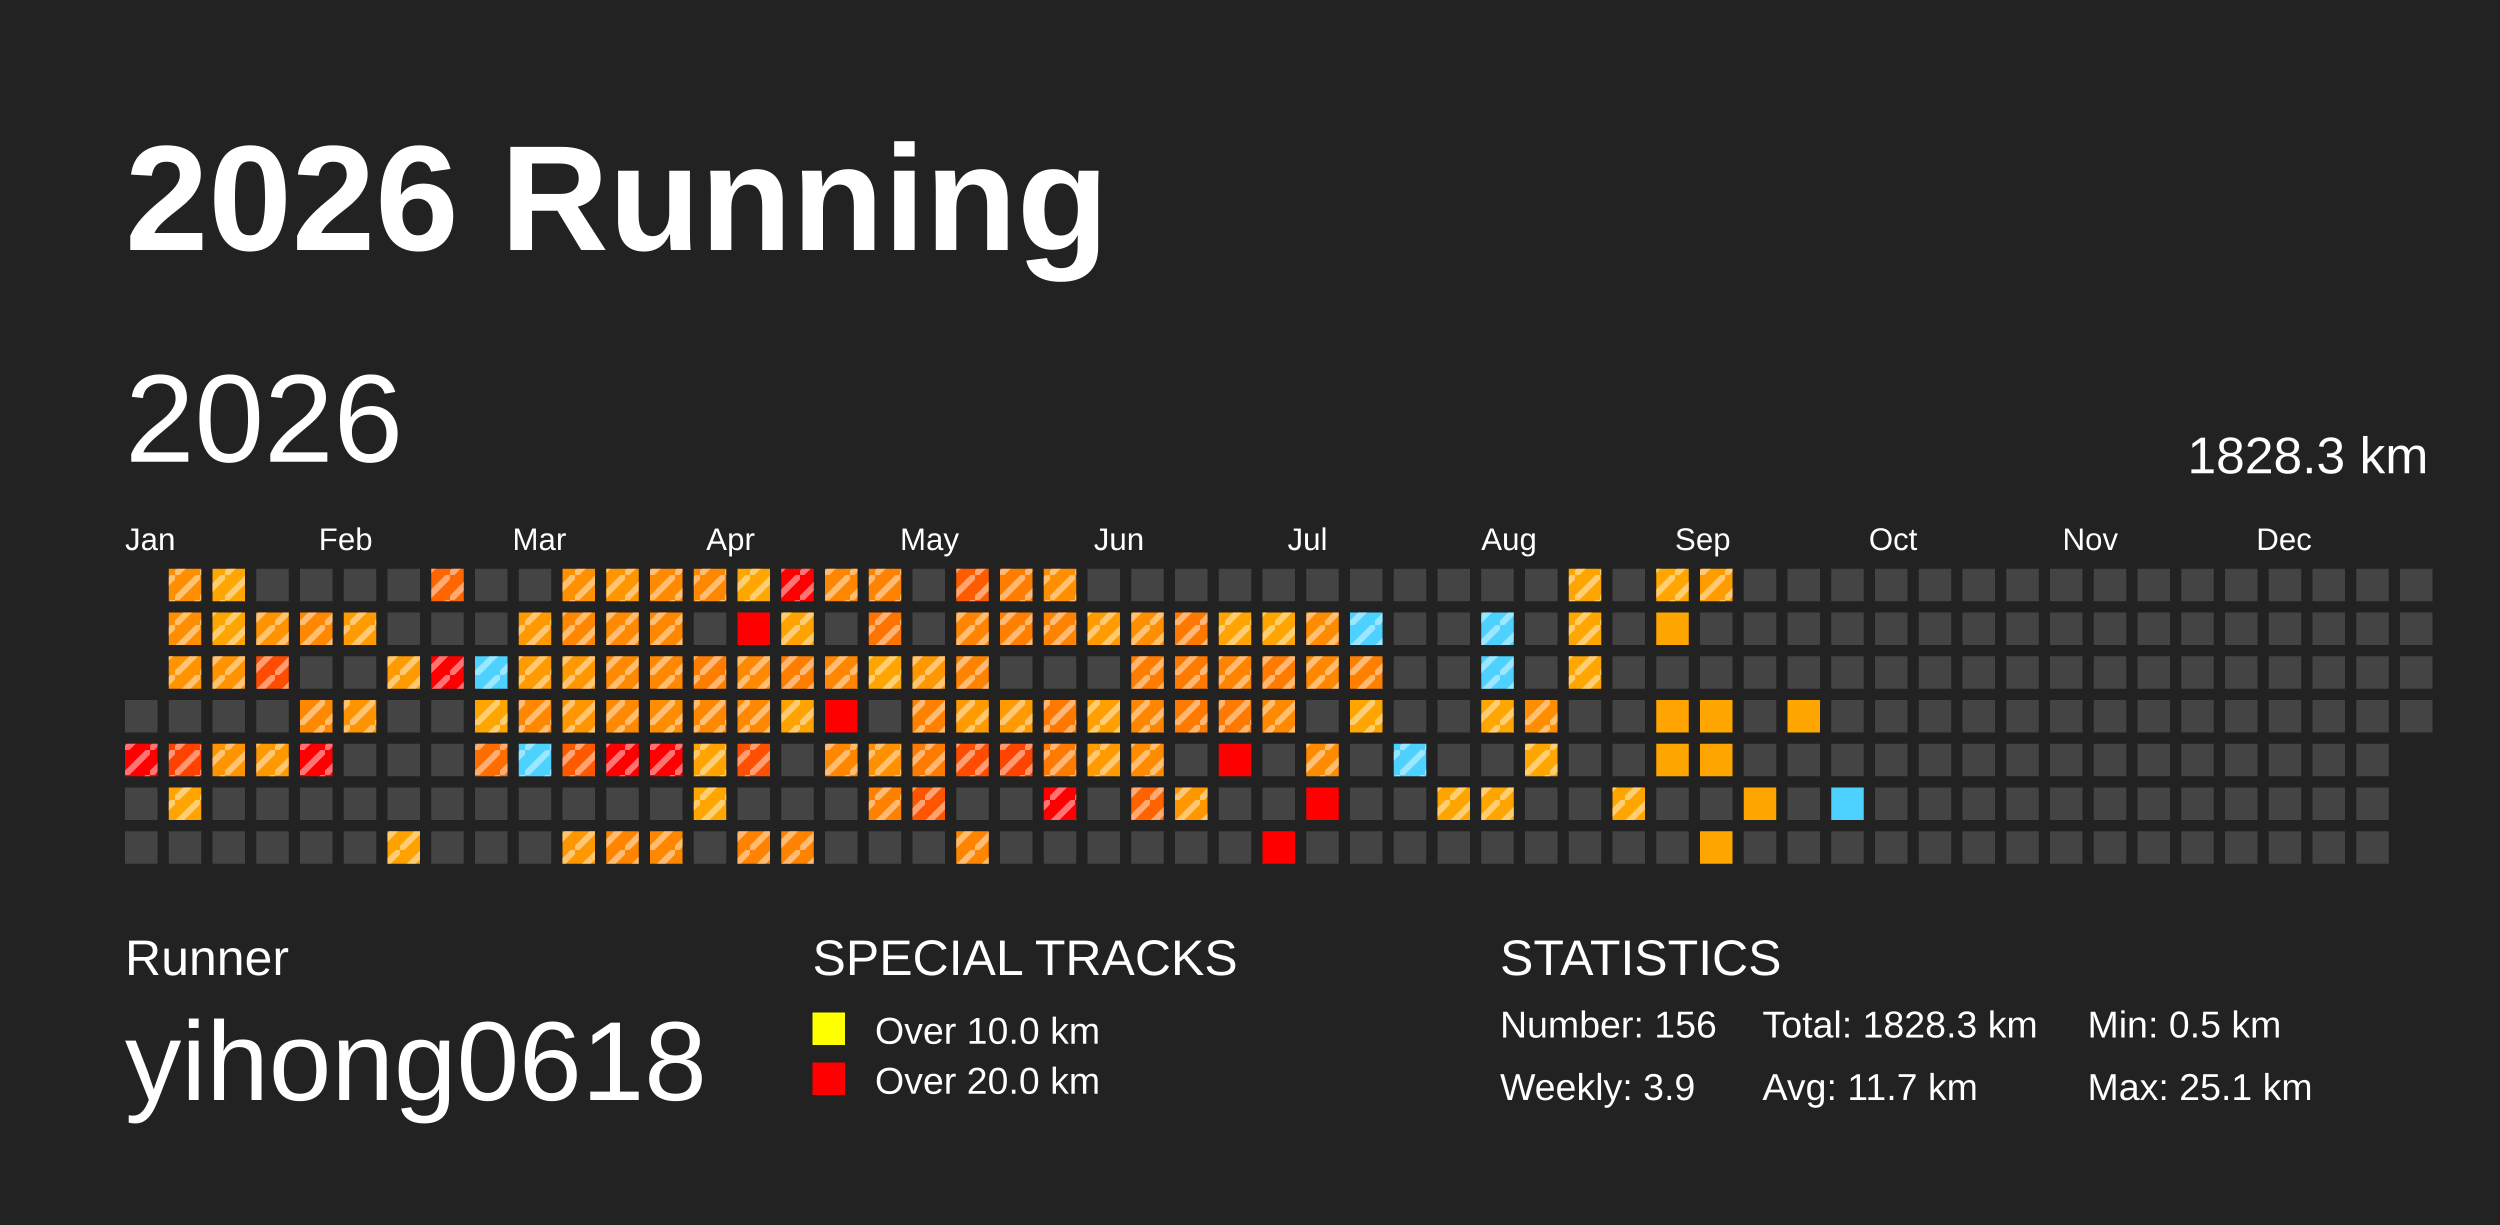
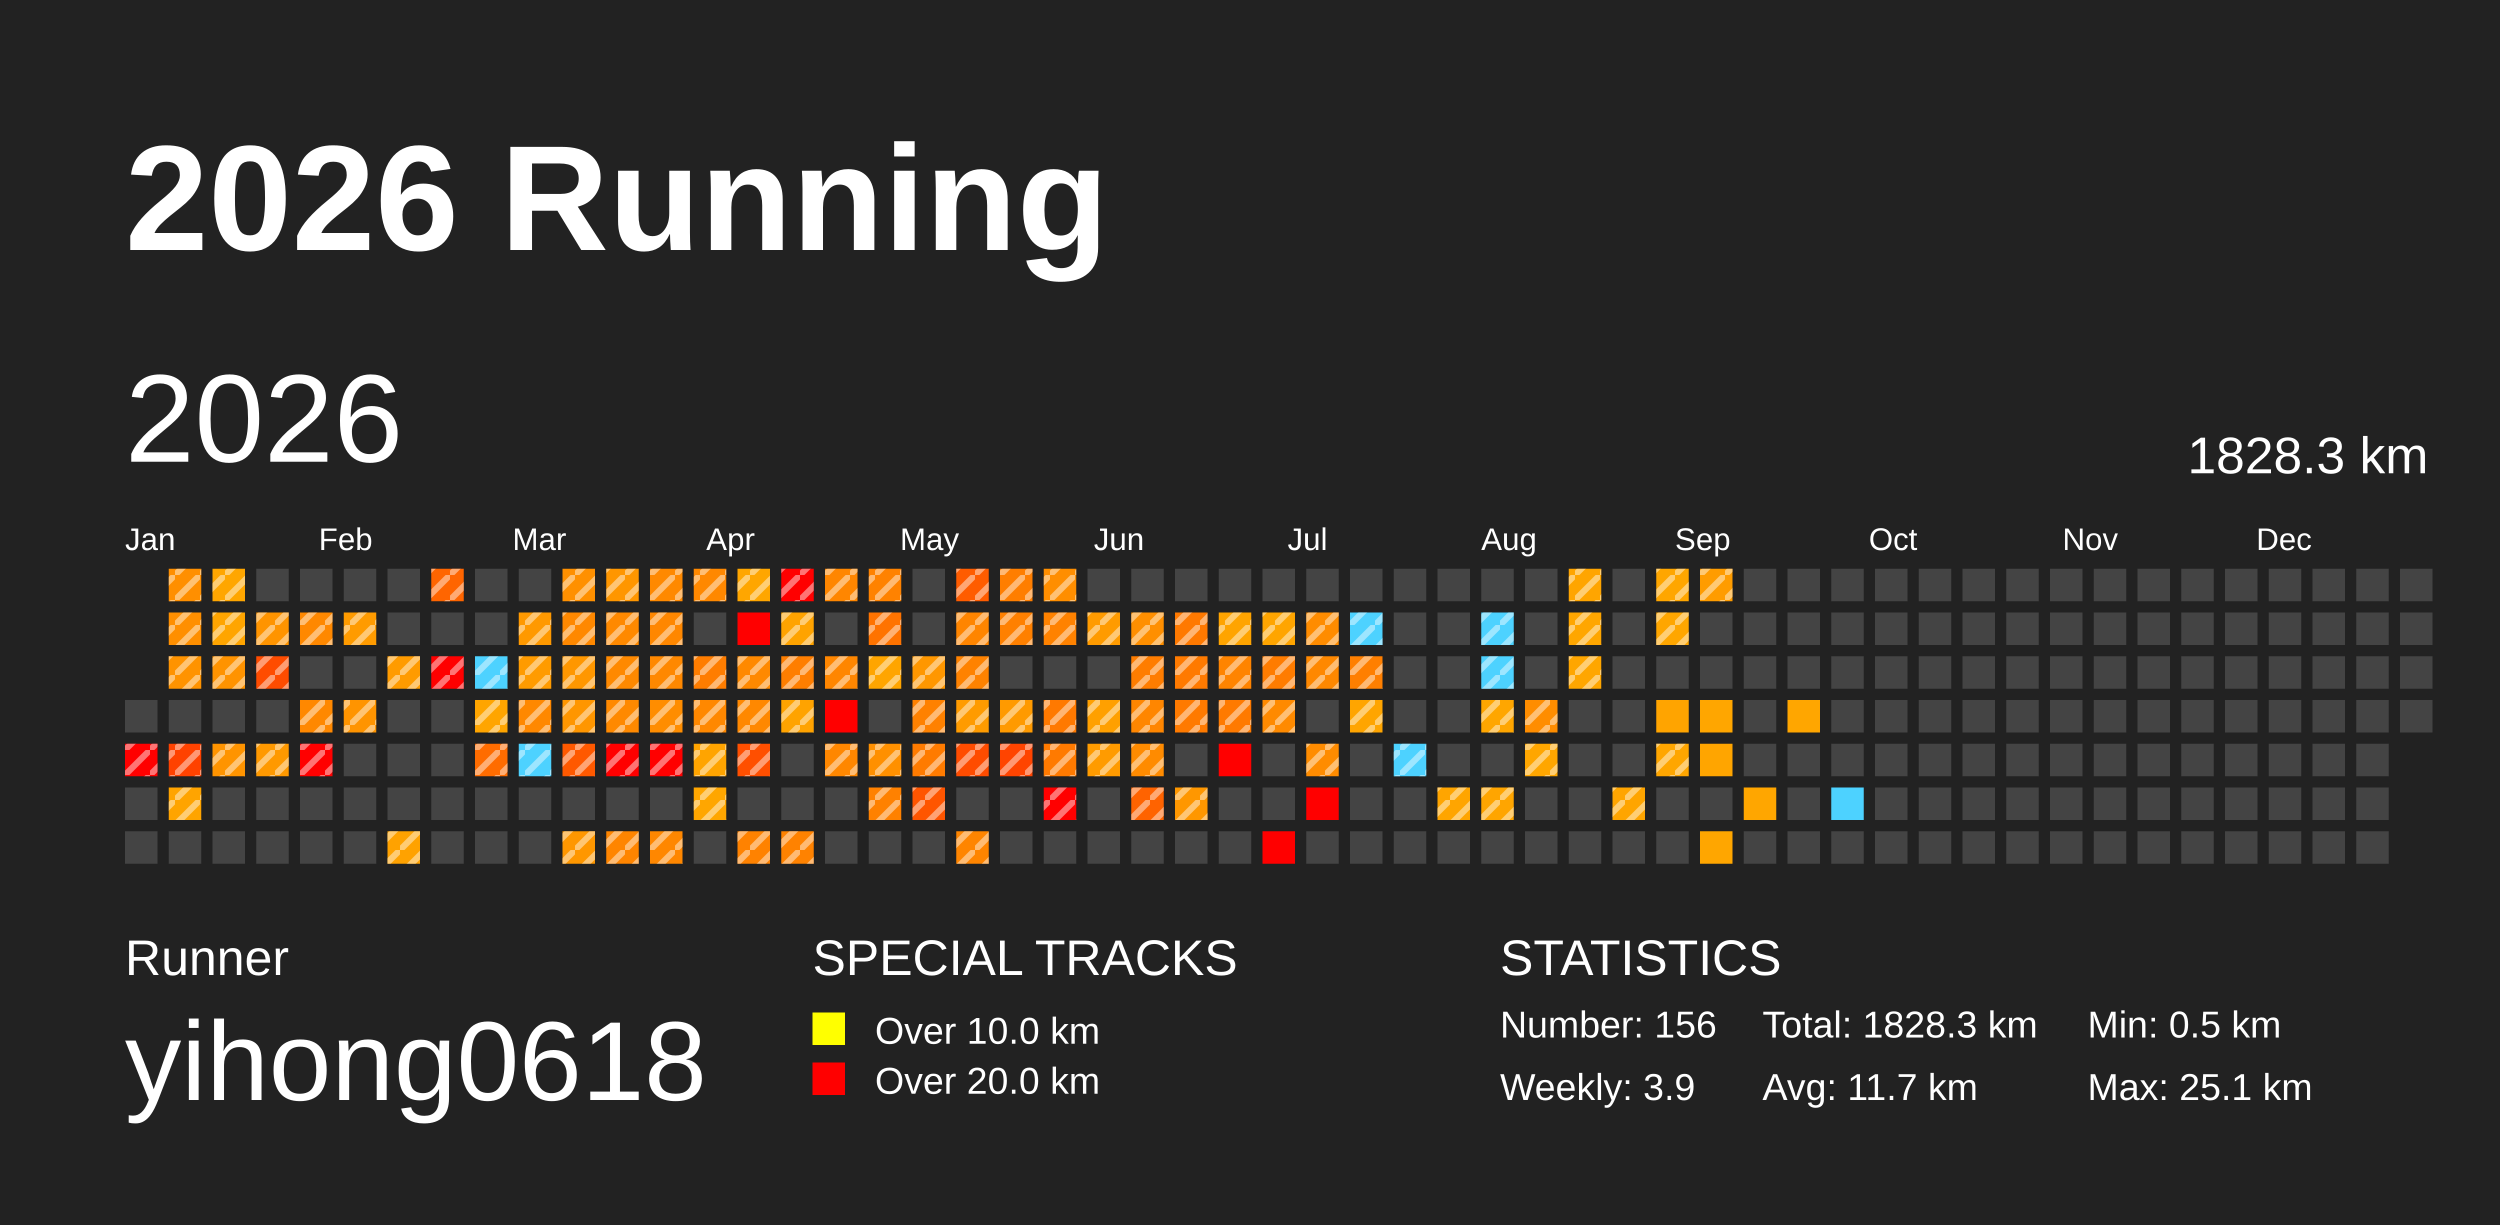
<svg xmlns="http://www.w3.org/2000/svg" baseProfile="full" height="98mm" version="1.1" viewBox="0,0,200,98" width="200mm">
  <defs>
    <pattern height="2" id="indoor-stripe" patternUnits="userSpaceOnUse" width="2">
      <line stroke="white" stroke-opacity="0.45" stroke-width="0.5" x1="0" x2="2" y1="2" y2="0" />
    </pattern>
  </defs>
  <rect fill="#222222" height="98" width="200" x="0" y="0" />
  <text fill="#FFFFFF" style="font-size:12px; font-family:Arial; font-weight:bold;" x="10" y="20">2026 Running</text>
  <text fill="#FFFFFF" style="font-size:4px; font-family:Arial" x="10" y="78">Runner</text>
  <text fill="#FFFFFF" style="font-size:9px; font-family:Arial" x="10" y="88">yihong0618</text>
  <text fill="#FFFFFF" style="font-size:4px; font-family:Arial" x="65" y="78">SPECIAL TRACKS</text>
  <rect fill="yellow" height="2.6" width="2.6" x="65" y="81" />
  <text fill="#FFFFFF" style="font-size:3px; font-family:Arial" x="70" y="83.5">Over 10.0 km</text>
  <rect fill="red" height="2.6" width="2.6" x="65" y="85" />
  <text fill="#FFFFFF" style="font-size:3px; font-family:Arial" x="70" y="87.5">Over 20.0 km</text>
  <text fill="#FFFFFF" style="font-size:4px; font-family:Arial" x="120" y="78">STATISTICS</text>
  <text fill="#FFFFFF" style="font-size:3px; font-family:Arial" x="120" y="83">Number: 156</text>
  <text fill="#FFFFFF" style="font-size:3px; font-family:Arial" x="120" y="88">Weekly: 3.9</text>
  <text fill="#FFFFFF" style="font-size:3px; font-family:Arial" x="141" y="83">Total: 1828.3 km</text>
  <text fill="#FFFFFF" style="font-size:3px; font-family:Arial" x="141" y="88">Avg: 11.7 km</text>
  <text fill="#FFFFFF" style="font-size:3px; font-family:Arial" x="167" y="83">Min: 0.5 km</text>
  <text fill="#FFFFFF" style="font-size:3px; font-family:Arial" x="167" y="88">Max: 25.1 km</text>
  <text dominant-baseline="hanging" fill="#FFFFFF" style="font-size:10.0px; font-family:Arial;" x="10" y="30">2026</text>
  <text dominant-baseline="hanging" fill="#FFFFFF" style="font-size:4.125px; font-family:Arial;" x="175" y="35">1828.3 km</text>
  <text fill="#FFFFFF" style="font-size:2.5px; font-family:Arial" x="10.0" y="44">Jan</text>
  <text fill="#FFFFFF" style="font-size:2.5px; font-family:Arial" x="25.5" y="44">Feb</text>
  <text fill="#FFFFFF" style="font-size:2.5px; font-family:Arial" x="41.0" y="44">Mar</text>
  <text fill="#FFFFFF" style="font-size:2.5px; font-family:Arial" x="56.5" y="44">Apr</text>
  <text fill="#FFFFFF" style="font-size:2.5px; font-family:Arial" x="72.0" y="44">May</text>
  <text fill="#FFFFFF" style="font-size:2.5px; font-family:Arial" x="87.5" y="44">Jun</text>
  <text fill="#FFFFFF" style="font-size:2.5px; font-family:Arial" x="103.0" y="44">Jul</text>
  <text fill="#FFFFFF" style="font-size:2.5px; font-family:Arial" x="118.5" y="44">Aug</text>
  <text fill="#FFFFFF" style="font-size:2.5px; font-family:Arial" x="134.0" y="44">Sep</text>
  <text fill="#FFFFFF" style="font-size:2.5px; font-family:Arial" x="149.5" y="44">Oct</text>
  <text fill="#FFFFFF" style="font-size:2.5px; font-family:Arial" x="165.0" y="44">Nov</text>
  <text fill="#FFFFFF" style="font-size:2.5px; font-family:Arial" x="180.5" y="44">Dec</text>
  <rect fill="#444444" height="2.6" width="2.6" x="10.0" y="56.0" />
  <rect fill="red" height="2.6" width="2.6" x="10.0" y="59.5" />
  <rect fill="url(#indoor-stripe)" height="2.6" style="pointer-events: none;" width="2.6" x="10.0" y="59.5" />
  <rect fill="#444444" height="2.6" width="2.6" x="10.0" y="63.0" />
  <rect fill="#444444" height="2.6" width="2.6" x="10.0" y="66.5" />
  <rect fill="#ff8f00" height="2.6" width="2.6" x="13.5" y="45.5" />
  <rect fill="url(#indoor-stripe)" height="2.6" style="pointer-events: none;" width="2.6" x="13.5" y="45.5" />
  <rect fill="#ff8f00" height="2.6" width="2.6" x="13.5" y="49.0" />
  <rect fill="url(#indoor-stripe)" height="2.6" style="pointer-events: none;" width="2.6" x="13.5" y="49.0" />
  <rect fill="#ff9300" height="2.6" width="2.6" x="13.5" y="52.5" />
  <rect fill="url(#indoor-stripe)" height="2.6" style="pointer-events: none;" width="2.6" x="13.5" y="52.5" />
  <rect fill="#444444" height="2.6" width="2.6" x="13.5" y="56.0" />
  <rect fill="#ff4200" height="2.6" width="2.6" x="13.5" y="59.5" />
  <rect fill="url(#indoor-stripe)" height="2.6" style="pointer-events: none;" width="2.6" x="13.5" y="59.5" />
  <rect fill="#ffa400" height="2.6" width="2.6" x="13.5" y="63.0" />
  <rect fill="url(#indoor-stripe)" height="2.6" style="pointer-events: none;" width="2.6" x="13.5" y="63.0" />
  <rect fill="#444444" height="2.6" width="2.6" x="13.5" y="66.5" />
  <rect fill="#ffa600" height="2.6" width="2.6" x="17.0" y="45.5" />
  <rect fill="url(#indoor-stripe)" height="2.6" style="pointer-events: none;" width="2.6" x="17.0" y="45.5" />
  <rect fill="#ffa500" height="2.6" width="2.6" x="17.0" y="49.0" />
  <rect fill="url(#indoor-stripe)" height="2.6" style="pointer-events: none;" width="2.6" x="17.0" y="49.0" />
  <rect fill="#ff9300" height="2.6" width="2.6" x="17.0" y="52.5" />
  <rect fill="url(#indoor-stripe)" height="2.6" style="pointer-events: none;" width="2.6" x="17.0" y="52.5" />
  <rect fill="#444444" height="2.6" width="2.6" x="17.0" y="56.0" />
  <rect fill="#ff9400" height="2.6" width="2.6" x="17.0" y="59.5" />
  <rect fill="url(#indoor-stripe)" height="2.6" style="pointer-events: none;" width="2.6" x="17.0" y="59.5" />
  <rect fill="#444444" height="2.6" width="2.6" x="17.0" y="63.0" />
  <rect fill="#444444" height="2.6" width="2.6" x="17.0" y="66.5" />
  <rect fill="#444444" height="2.6" width="2.6" x="20.5" y="45.5" />
  <rect fill="#ff9400" height="2.6" width="2.6" x="20.5" y="49.0" />
  <rect fill="url(#indoor-stripe)" height="2.6" style="pointer-events: none;" width="2.6" x="20.5" y="49.0" />
  <rect fill="#ff4c00" height="2.6" width="2.6" x="20.5" y="52.5" />
  <rect fill="url(#indoor-stripe)" height="2.6" style="pointer-events: none;" width="2.6" x="20.5" y="52.5" />
  <rect fill="#444444" height="2.6" width="2.6" x="20.5" y="56.0" />
  <rect fill="#ff9900" height="2.6" width="2.6" x="20.5" y="59.5" />
  <rect fill="url(#indoor-stripe)" height="2.6" style="pointer-events: none;" width="2.6" x="20.5" y="59.5" />
  <rect fill="#444444" height="2.6" width="2.6" x="20.5" y="63.0" />
  <rect fill="#444444" height="2.6" width="2.6" x="20.5" y="66.5" />
  <rect fill="#444444" height="2.6" width="2.6" x="24.0" y="45.5" />
  <rect fill="#ff8800" height="2.6" width="2.6" x="24.0" y="49.0" />
  <rect fill="url(#indoor-stripe)" height="2.6" style="pointer-events: none;" width="2.6" x="24.0" y="49.0" />
  <rect fill="#444444" height="2.6" width="2.6" x="24.0" y="52.5" />
  <rect fill="#ff8800" height="2.6" width="2.6" x="24.0" y="56.0" />
  <rect fill="url(#indoor-stripe)" height="2.6" style="pointer-events: none;" width="2.6" x="24.0" y="56.0" />
  <rect fill="red" height="2.6" width="2.6" x="24.0" y="59.5" />
  <rect fill="url(#indoor-stripe)" height="2.6" style="pointer-events: none;" width="2.6" x="24.0" y="59.5" />
  <rect fill="#444444" height="2.6" width="2.6" x="24.0" y="63.0" />
  <rect fill="#444444" height="2.6" width="2.6" x="24.0" y="66.5" />
  <rect fill="#444444" height="2.6" width="2.6" x="27.5" y="45.5" />
  <rect fill="#ff9b00" height="2.6" width="2.6" x="27.5" y="49.0" />
  <rect fill="url(#indoor-stripe)" height="2.6" style="pointer-events: none;" width="2.6" x="27.5" y="49.0" />
  <rect fill="#444444" height="2.6" width="2.6" x="27.5" y="52.5" />
  <rect fill="#ff9400" height="2.6" width="2.6" x="27.5" y="56.0" />
  <rect fill="url(#indoor-stripe)" height="2.6" style="pointer-events: none;" width="2.6" x="27.5" y="56.0" />
  <rect fill="#444444" height="2.6" width="2.6" x="27.5" y="59.5" />
  <rect fill="#444444" height="2.6" width="2.6" x="27.5" y="63.0" />
  <rect fill="#444444" height="2.6" width="2.6" x="27.5" y="66.5" />
  <rect fill="#444444" height="2.6" width="2.6" x="31.0" y="45.5" />
  <rect fill="#444444" height="2.6" width="2.6" x="31.0" y="49.0" />
  <rect fill="#ff9b00" height="2.6" width="2.6" x="31.0" y="52.5" />
  <rect fill="url(#indoor-stripe)" height="2.6" style="pointer-events: none;" width="2.6" x="31.0" y="52.5" />
  <rect fill="#444444" height="2.6" width="2.6" x="31.0" y="56.0" />
  <rect fill="#444444" height="2.6" width="2.6" x="31.0" y="59.5" />
  <rect fill="#444444" height="2.6" width="2.6" x="31.0" y="63.0" />
  <rect fill="#ffa200" height="2.6" width="2.6" x="31.0" y="66.5" />
  <rect fill="url(#indoor-stripe)" height="2.6" style="pointer-events: none;" width="2.6" x="31.0" y="66.5" />
  <rect fill="#ff6500" height="2.6" width="2.6" x="34.5" y="45.5" />
  <rect fill="url(#indoor-stripe)" height="2.6" style="pointer-events: none;" width="2.6" x="34.5" y="45.5" />
  <rect fill="#444444" height="2.6" width="2.6" x="34.5" y="49.0" />
  <rect fill="red" height="2.6" width="2.6" x="34.5" y="52.5" />
  <rect fill="url(#indoor-stripe)" height="2.6" style="pointer-events: none;" width="2.6" x="34.5" y="52.5" />
  <rect fill="#444444" height="2.6" width="2.6" x="34.5" y="56.0" />
  <rect fill="#444444" height="2.6" width="2.6" x="34.5" y="59.5" />
  <rect fill="#444444" height="2.6" width="2.6" x="34.5" y="63.0" />
  <rect fill="#444444" height="2.6" width="2.6" x="34.5" y="66.5" />
  <rect fill="#444444" height="2.6" width="2.6" x="38.0" y="45.5" />
  <rect fill="#444444" height="2.6" width="2.6" x="38.0" y="49.0" />
  <rect fill="#4dd2ff" height="2.6" width="2.6" x="38.0" y="52.5" />
  <rect fill="url(#indoor-stripe)" height="2.6" style="pointer-events: none;" width="2.6" x="38.0" y="52.5" />
  <rect fill="#ffa500" height="2.6" width="2.6" x="38.0" y="56.0" />
  <rect fill="url(#indoor-stripe)" height="2.6" style="pointer-events: none;" width="2.6" x="38.0" y="56.0" />
  <rect fill="#ff6c00" height="2.6" width="2.6" x="38.0" y="59.5" />
  <rect fill="url(#indoor-stripe)" height="2.6" style="pointer-events: none;" width="2.6" x="38.0" y="59.5" />
  <rect fill="#444444" height="2.6" width="2.6" x="38.0" y="63.0" />
  <rect fill="#444444" height="2.6" width="2.6" x="38.0" y="66.5" />
  <rect fill="#444444" height="2.6" width="2.6" x="41.5" y="45.5" />
  <rect fill="#ff9900" height="2.6" width="2.6" x="41.5" y="49.0" />
  <rect fill="url(#indoor-stripe)" height="2.6" style="pointer-events: none;" width="2.6" x="41.5" y="49.0" />
  <rect fill="#ff9b00" height="2.6" width="2.6" x="41.5" y="52.5" />
  <rect fill="url(#indoor-stripe)" height="2.6" style="pointer-events: none;" width="2.6" x="41.5" y="52.5" />
  <rect fill="#ff8800" height="2.6" width="2.6" x="41.5" y="56.0" />
  <rect fill="url(#indoor-stripe)" height="2.6" style="pointer-events: none;" width="2.6" x="41.5" y="56.0" />
  <rect fill="#4dd2ff" height="2.6" width="2.6" x="41.5" y="59.5" />
  <rect fill="url(#indoor-stripe)" height="2.6" style="pointer-events: none;" width="2.6" x="41.5" y="59.5" />
  <rect fill="#444444" height="2.6" width="2.6" x="41.5" y="63.0" />
  <rect fill="#444444" height="2.6" width="2.6" x="41.5" y="66.5" />
  <rect fill="#ff9000" height="2.6" width="2.6" x="45.0" y="45.5" />
  <rect fill="url(#indoor-stripe)" height="2.6" style="pointer-events: none;" width="2.6" x="45.0" y="45.5" />
  <rect fill="#ff8800" height="2.6" width="2.6" x="45.0" y="49.0" />
  <rect fill="url(#indoor-stripe)" height="2.6" style="pointer-events: none;" width="2.6" x="45.0" y="49.0" />
  <rect fill="#ff9700" height="2.6" width="2.6" x="45.0" y="52.5" />
  <rect fill="url(#indoor-stripe)" height="2.6" style="pointer-events: none;" width="2.6" x="45.0" y="52.5" />
  <rect fill="#ff9600" height="2.6" width="2.6" x="45.0" y="56.0" />
  <rect fill="url(#indoor-stripe)" height="2.6" style="pointer-events: none;" width="2.6" x="45.0" y="56.0" />
  <rect fill="#ff5900" height="2.6" width="2.6" x="45.0" y="59.5" />
  <rect fill="url(#indoor-stripe)" height="2.6" style="pointer-events: none;" width="2.6" x="45.0" y="59.5" />
  <rect fill="#444444" height="2.6" width="2.6" x="45.0" y="63.0" />
  <rect fill="#ff9700" height="2.6" width="2.6" x="45.0" y="66.5" />
  <rect fill="url(#indoor-stripe)" height="2.6" style="pointer-events: none;" width="2.6" x="45.0" y="66.5" />
  <rect fill="#ff9600" height="2.6" width="2.6" x="48.5" y="45.5" />
  <rect fill="url(#indoor-stripe)" height="2.6" style="pointer-events: none;" width="2.6" x="48.5" y="45.5" />
  <rect fill="#ff8900" height="2.6" width="2.6" x="48.5" y="49.0" />
  <rect fill="url(#indoor-stripe)" height="2.6" style="pointer-events: none;" width="2.6" x="48.5" y="49.0" />
  <rect fill="#ff8900" height="2.6" width="2.6" x="48.5" y="52.5" />
  <rect fill="url(#indoor-stripe)" height="2.6" style="pointer-events: none;" width="2.6" x="48.5" y="52.5" />
  <rect fill="#ff8900" height="2.6" width="2.6" x="48.5" y="56.0" />
  <rect fill="url(#indoor-stripe)" height="2.6" style="pointer-events: none;" width="2.6" x="48.5" y="56.0" />
  <rect fill="red" height="2.6" width="2.6" x="48.5" y="59.5" />
  <rect fill="url(#indoor-stripe)" height="2.6" style="pointer-events: none;" width="2.6" x="48.5" y="59.5" />
  <rect fill="#444444" height="2.6" width="2.6" x="48.5" y="63.0" />
  <rect fill="#ff8500" height="2.6" width="2.6" x="48.5" y="66.5" />
  <rect fill="url(#indoor-stripe)" height="2.6" style="pointer-events: none;" width="2.6" x="48.5" y="66.5" />
  <rect fill="#ff8900" height="2.6" width="2.6" x="52.0" y="45.5" />
  <rect fill="url(#indoor-stripe)" height="2.6" style="pointer-events: none;" width="2.6" x="52.0" y="45.5" />
  <rect fill="#ff8700" height="2.6" width="2.6" x="52.0" y="49.0" />
  <rect fill="url(#indoor-stripe)" height="2.6" style="pointer-events: none;" width="2.6" x="52.0" y="49.0" />
  <rect fill="#ff8800" height="2.6" width="2.6" x="52.0" y="52.5" />
  <rect fill="url(#indoor-stripe)" height="2.6" style="pointer-events: none;" width="2.6" x="52.0" y="52.5" />
  <rect fill="#ff8d00" height="2.6" width="2.6" x="52.0" y="56.0" />
  <rect fill="url(#indoor-stripe)" height="2.6" style="pointer-events: none;" width="2.6" x="52.0" y="56.0" />
  <rect fill="red" height="2.6" width="2.6" x="52.0" y="59.5" />
  <rect fill="url(#indoor-stripe)" height="2.6" style="pointer-events: none;" width="2.6" x="52.0" y="59.5" />
  <rect fill="#444444" height="2.6" width="2.6" x="52.0" y="63.0" />
  <rect fill="#ff8700" height="2.6" width="2.6" x="52.0" y="66.5" />
  <rect fill="url(#indoor-stripe)" height="2.6" style="pointer-events: none;" width="2.6" x="52.0" y="66.5" />
  <rect fill="#ff8800" height="2.6" width="2.6" x="55.5" y="45.5" />
  <rect fill="url(#indoor-stripe)" height="2.6" style="pointer-events: none;" width="2.6" x="55.5" y="45.5" />
  <rect fill="#444444" height="2.6" width="2.6" x="55.5" y="49.0" />
  <rect fill="#ff7d00" height="2.6" width="2.6" x="55.5" y="52.5" />
  <rect fill="url(#indoor-stripe)" height="2.6" style="pointer-events: none;" width="2.6" x="55.5" y="52.5" />
  <rect fill="#ff8800" height="2.6" width="2.6" x="55.5" y="56.0" />
  <rect fill="url(#indoor-stripe)" height="2.6" style="pointer-events: none;" width="2.6" x="55.5" y="56.0" />
  <rect fill="#ffa400" height="2.6" width="2.6" x="55.5" y="59.5" />
  <rect fill="url(#indoor-stripe)" height="2.6" style="pointer-events: none;" width="2.6" x="55.5" y="59.5" />
  <rect fill="#ffa600" height="2.6" width="2.6" x="55.5" y="63.0" />
  <rect fill="url(#indoor-stripe)" height="2.6" style="pointer-events: none;" width="2.6" x="55.5" y="63.0" />
  <rect fill="#444444" height="2.6" width="2.6" x="55.5" y="66.5" />
  <rect fill="#ffa600" height="2.6" width="2.6" x="59.0" y="45.5" />
  <rect fill="url(#indoor-stripe)" height="2.6" style="pointer-events: none;" width="2.6" x="59.0" y="45.5" />
  <rect fill="red" height="2.6" width="2.6" x="59.0" y="49.0" />
  <rect fill="#ff8900" height="2.6" width="2.6" x="59.0" y="52.5" />
  <rect fill="url(#indoor-stripe)" height="2.6" style="pointer-events: none;" width="2.6" x="59.0" y="52.5" />
  <rect fill="#ff8800" height="2.6" width="2.6" x="59.0" y="56.0" />
  <rect fill="url(#indoor-stripe)" height="2.6" style="pointer-events: none;" width="2.6" x="59.0" y="56.0" />
  <rect fill="#ff4f00" height="2.6" width="2.6" x="59.0" y="59.5" />
  <rect fill="url(#indoor-stripe)" height="2.6" style="pointer-events: none;" width="2.6" x="59.0" y="59.5" />
  <rect fill="#444444" height="2.6" width="2.6" x="59.0" y="63.0" />
  <rect fill="#ff8200" height="2.6" width="2.6" x="59.0" y="66.5" />
  <rect fill="url(#indoor-stripe)" height="2.6" style="pointer-events: none;" width="2.6" x="59.0" y="66.5" />
  <rect fill="red" height="2.6" width="2.6" x="62.5" y="45.5" />
  <rect fill="url(#indoor-stripe)" height="2.6" style="pointer-events: none;" width="2.6" x="62.5" y="45.5" />
  <rect fill="#ffa300" height="2.6" width="2.6" x="62.5" y="49.0" />
  <rect fill="url(#indoor-stripe)" height="2.6" style="pointer-events: none;" width="2.6" x="62.5" y="49.0" />
  <rect fill="#ff7e00" height="2.6" width="2.6" x="62.5" y="52.5" />
  <rect fill="url(#indoor-stripe)" height="2.6" style="pointer-events: none;" width="2.6" x="62.5" y="52.5" />
  <rect fill="#ffa300" height="2.6" width="2.6" x="62.5" y="56.0" />
  <rect fill="url(#indoor-stripe)" height="2.6" style="pointer-events: none;" width="2.6" x="62.5" y="56.0" />
  <rect fill="#444444" height="2.6" width="2.6" x="62.5" y="59.5" />
  <rect fill="#444444" height="2.6" width="2.6" x="62.5" y="63.0" />
  <rect fill="#ff8200" height="2.6" width="2.6" x="62.5" y="66.5" />
  <rect fill="url(#indoor-stripe)" height="2.6" style="pointer-events: none;" width="2.6" x="62.5" y="66.5" />
  <rect fill="#ff8600" height="2.6" width="2.6" x="66.0" y="45.5" />
  <rect fill="url(#indoor-stripe)" height="2.6" style="pointer-events: none;" width="2.6" x="66.0" y="45.5" />
  <rect fill="#444444" height="2.6" width="2.6" x="66.0" y="49.0" />
  <rect fill="#ff8600" height="2.6" width="2.6" x="66.0" y="52.5" />
  <rect fill="url(#indoor-stripe)" height="2.6" style="pointer-events: none;" width="2.6" x="66.0" y="52.5" />
  <rect fill="red" height="2.6" width="2.6" x="66.0" y="56.0" />
  <rect fill="#ff8700" height="2.6" width="2.6" x="66.0" y="59.5" />
  <rect fill="url(#indoor-stripe)" height="2.6" style="pointer-events: none;" width="2.6" x="66.0" y="59.5" />
  <rect fill="#444444" height="2.6" width="2.6" x="66.0" y="63.0" />
  <rect fill="#444444" height="2.6" width="2.6" x="66.0" y="66.5" />
  <rect fill="#ff8200" height="2.6" width="2.6" x="69.5" y="45.5" />
  <rect fill="url(#indoor-stripe)" height="2.6" style="pointer-events: none;" width="2.6" x="69.5" y="45.5" />
  <rect fill="#ff7300" height="2.6" width="2.6" x="69.5" y="49.0" />
  <rect fill="url(#indoor-stripe)" height="2.6" style="pointer-events: none;" width="2.6" x="69.5" y="49.0" />
  <rect fill="#ffa500" height="2.6" width="2.6" x="69.5" y="52.5" />
  <rect fill="url(#indoor-stripe)" height="2.6" style="pointer-events: none;" width="2.6" x="69.5" y="52.5" />
  <rect fill="#444444" height="2.6" width="2.6" x="69.5" y="56.0" />
  <rect fill="#ff9000" height="2.6" width="2.6" x="69.5" y="59.5" />
  <rect fill="url(#indoor-stripe)" height="2.6" style="pointer-events: none;" width="2.6" x="69.5" y="59.5" />
  <rect fill="#ff8100" height="2.6" width="2.6" x="69.5" y="63.0" />
  <rect fill="url(#indoor-stripe)" height="2.6" style="pointer-events: none;" width="2.6" x="69.5" y="63.0" />
  <rect fill="#444444" height="2.6" width="2.6" x="69.5" y="66.5" />
  <rect fill="#444444" height="2.6" width="2.6" x="73.0" y="45.5" />
  <rect fill="#444444" height="2.6" width="2.6" x="73.0" y="49.0" />
  <rect fill="#ff9700" height="2.6" width="2.6" x="73.0" y="52.5" />
  <rect fill="url(#indoor-stripe)" height="2.6" style="pointer-events: none;" width="2.6" x="73.0" y="52.5" />
  <rect fill="#ff8100" height="2.6" width="2.6" x="73.0" y="56.0" />
  <rect fill="url(#indoor-stripe)" height="2.6" style="pointer-events: none;" width="2.6" x="73.0" y="56.0" />
  <rect fill="#ff7b00" height="2.6" width="2.6" x="73.0" y="59.5" />
  <rect fill="url(#indoor-stripe)" height="2.6" style="pointer-events: none;" width="2.6" x="73.0" y="59.5" />
  <rect fill="#ff5500" height="2.6" width="2.6" x="73.0" y="63.0" />
  <rect fill="url(#indoor-stripe)" height="2.6" style="pointer-events: none;" width="2.6" x="73.0" y="63.0" />
  <rect fill="#444444" height="2.6" width="2.6" x="73.0" y="66.5" />
  <rect fill="#ff5c00" height="2.6" width="2.6" x="76.5" y="45.5" />
  <rect fill="url(#indoor-stripe)" height="2.6" style="pointer-events: none;" width="2.6" x="76.5" y="45.5" />
  <rect fill="#ff8500" height="2.6" width="2.6" x="76.5" y="49.0" />
  <rect fill="url(#indoor-stripe)" height="2.6" style="pointer-events: none;" width="2.6" x="76.5" y="49.0" />
  <rect fill="#ff8200" height="2.6" width="2.6" x="76.5" y="52.5" />
  <rect fill="url(#indoor-stripe)" height="2.6" style="pointer-events: none;" width="2.6" x="76.5" y="52.5" />
  <rect fill="#ff9b00" height="2.6" width="2.6" x="76.5" y="56.0" />
  <rect fill="url(#indoor-stripe)" height="2.6" style="pointer-events: none;" width="2.6" x="76.5" y="56.0" />
  <rect fill="#ff4c00" height="2.6" width="2.6" x="76.5" y="59.5" />
  <rect fill="url(#indoor-stripe)" height="2.6" style="pointer-events: none;" width="2.6" x="76.5" y="59.5" />
  <rect fill="#444444" height="2.6" width="2.6" x="76.5" y="63.0" />
  <rect fill="#ff8500" height="2.6" width="2.6" x="76.5" y="66.5" />
  <rect fill="url(#indoor-stripe)" height="2.6" style="pointer-events: none;" width="2.6" x="76.5" y="66.5" />
  <rect fill="#ff7e00" height="2.6" width="2.6" x="80.0" y="45.5" />
  <rect fill="url(#indoor-stripe)" height="2.6" style="pointer-events: none;" width="2.6" x="80.0" y="45.5" />
  <rect fill="#ff8000" height="2.6" width="2.6" x="80.0" y="49.0" />
  <rect fill="url(#indoor-stripe)" height="2.6" style="pointer-events: none;" width="2.6" x="80.0" y="49.0" />
  <rect fill="#444444" height="2.6" width="2.6" x="80.0" y="52.5" />
  <rect fill="#ff9a00" height="2.6" width="2.6" x="80.0" y="56.0" />
  <rect fill="url(#indoor-stripe)" height="2.6" style="pointer-events: none;" width="2.6" x="80.0" y="56.0" />
  <rect fill="#ff4400" height="2.6" width="2.6" x="80.0" y="59.5" />
  <rect fill="url(#indoor-stripe)" height="2.6" style="pointer-events: none;" width="2.6" x="80.0" y="59.5" />
  <rect fill="#444444" height="2.6" width="2.6" x="80.0" y="63.0" />
  <rect fill="#444444" height="2.6" width="2.6" x="80.0" y="66.5" />
  <rect fill="#ff8e00" height="2.6" width="2.6" x="83.5" y="45.5" />
  <rect fill="url(#indoor-stripe)" height="2.6" style="pointer-events: none;" width="2.6" x="83.5" y="45.5" />
  <rect fill="#ff8200" height="2.6" width="2.6" x="83.5" y="49.0" />
  <rect fill="url(#indoor-stripe)" height="2.6" style="pointer-events: none;" width="2.6" x="83.5" y="49.0" />
  <rect fill="#444444" height="2.6" width="2.6" x="83.5" y="52.5" />
  <rect fill="#ff7900" height="2.6" width="2.6" x="83.5" y="56.0" />
  <rect fill="url(#indoor-stripe)" height="2.6" style="pointer-events: none;" width="2.6" x="83.5" y="56.0" />
  <rect fill="#ff7a00" height="2.6" width="2.6" x="83.5" y="59.5" />
  <rect fill="url(#indoor-stripe)" height="2.6" style="pointer-events: none;" width="2.6" x="83.5" y="59.5" />
  <rect fill="red" height="2.6" width="2.6" x="83.5" y="63.0" />
  <rect fill="url(#indoor-stripe)" height="2.6" style="pointer-events: none;" width="2.6" x="83.5" y="63.0" />
  <rect fill="#444444" height="2.6" width="2.6" x="83.5" y="66.5" />
  <rect fill="#444444" height="2.6" width="2.6" x="87.0" y="45.5" />
  <rect fill="#ff9b00" height="2.6" width="2.6" x="87.0" y="49.0" />
  <rect fill="url(#indoor-stripe)" height="2.6" style="pointer-events: none;" width="2.6" x="87.0" y="49.0" />
  <rect fill="#444444" height="2.6" width="2.6" x="87.0" y="52.5" />
  <rect fill="#ffa000" height="2.6" width="2.6" x="87.0" y="56.0" />
  <rect fill="url(#indoor-stripe)" height="2.6" style="pointer-events: none;" width="2.6" x="87.0" y="56.0" />
  <rect fill="#ff9b00" height="2.6" width="2.6" x="87.0" y="59.5" />
  <rect fill="url(#indoor-stripe)" height="2.6" style="pointer-events: none;" width="2.6" x="87.0" y="59.5" />
  <rect fill="#444444" height="2.6" width="2.6" x="87.0" y="63.0" />
  <rect fill="#444444" height="2.6" width="2.6" x="87.0" y="66.5" />
  <rect fill="#444444" height="2.6" width="2.6" x="90.5" y="45.5" />
  <rect fill="#ff8f00" height="2.6" width="2.6" x="90.5" y="49.0" />
  <rect fill="url(#indoor-stripe)" height="2.6" style="pointer-events: none;" width="2.6" x="90.5" y="49.0" />
  <rect fill="#ff7d00" height="2.6" width="2.6" x="90.5" y="52.5" />
  <rect fill="url(#indoor-stripe)" height="2.6" style="pointer-events: none;" width="2.6" x="90.5" y="52.5" />
  <rect fill="#ff8600" height="2.6" width="2.6" x="90.5" y="56.0" />
  <rect fill="url(#indoor-stripe)" height="2.6" style="pointer-events: none;" width="2.6" x="90.5" y="56.0" />
  <rect fill="#ff8b00" height="2.6" width="2.6" x="90.5" y="59.5" />
  <rect fill="url(#indoor-stripe)" height="2.6" style="pointer-events: none;" width="2.6" x="90.5" y="59.5" />
  <rect fill="#ff6300" height="2.6" width="2.6" x="90.5" y="63.0" />
  <rect fill="url(#indoor-stripe)" height="2.6" style="pointer-events: none;" width="2.6" x="90.5" y="63.0" />
  <rect fill="#444444" height="2.6" width="2.6" x="90.5" y="66.5" />
  <rect fill="#444444" height="2.6" width="2.6" x="94.0" y="45.5" />
  <rect fill="#ff7900" height="2.6" width="2.6" x="94.0" y="49.0" />
  <rect fill="url(#indoor-stripe)" height="2.6" style="pointer-events: none;" width="2.6" x="94.0" y="49.0" />
  <rect fill="#ff7a00" height="2.6" width="2.6" x="94.0" y="52.5" />
  <rect fill="url(#indoor-stripe)" height="2.6" style="pointer-events: none;" width="2.6" x="94.0" y="52.5" />
  <rect fill="#ff7a00" height="2.6" width="2.6" x="94.0" y="56.0" />
  <rect fill="url(#indoor-stripe)" height="2.6" style="pointer-events: none;" width="2.6" x="94.0" y="56.0" />
  <rect fill="#444444" height="2.6" width="2.6" x="94.0" y="59.5" />
  <rect fill="#ff9700" height="2.6" width="2.6" x="94.0" y="63.0" />
  <rect fill="url(#indoor-stripe)" height="2.6" style="pointer-events: none;" width="2.6" x="94.0" y="63.0" />
  <rect fill="#444444" height="2.6" width="2.6" x="94.0" y="66.5" />
  <rect fill="#444444" height="2.6" width="2.6" x="97.5" y="45.5" />
  <rect fill="#ffa400" height="2.6" width="2.6" x="97.5" y="49.0" />
  <rect fill="url(#indoor-stripe)" height="2.6" style="pointer-events: none;" width="2.6" x="97.5" y="49.0" />
  <rect fill="#ff8400" height="2.6" width="2.6" x="97.5" y="52.5" />
  <rect fill="url(#indoor-stripe)" height="2.6" style="pointer-events: none;" width="2.6" x="97.5" y="52.5" />
  <rect fill="#ff7a00" height="2.6" width="2.6" x="97.5" y="56.0" />
  <rect fill="url(#indoor-stripe)" height="2.6" style="pointer-events: none;" width="2.6" x="97.5" y="56.0" />
  <rect fill="red" height="2.6" width="2.6" x="97.5" y="59.5" />
  <rect fill="#444444" height="2.6" width="2.6" x="97.5" y="63.0" />
  <rect fill="#444444" height="2.6" width="2.6" x="97.5" y="66.5" />
  <rect fill="#444444" height="2.6" width="2.6" x="101.0" y="45.5" />
  <rect fill="#ffa500" height="2.6" width="2.6" x="101.0" y="49.0" />
  <rect fill="url(#indoor-stripe)" height="2.6" style="pointer-events: none;" width="2.6" x="101.0" y="49.0" />
  <rect fill="#ff7c00" height="2.6" width="2.6" x="101.0" y="52.5" />
  <rect fill="url(#indoor-stripe)" height="2.6" style="pointer-events: none;" width="2.6" x="101.0" y="52.5" />
  <rect fill="#ff8a00" height="2.6" width="2.6" x="101.0" y="56.0" />
  <rect fill="url(#indoor-stripe)" height="2.6" style="pointer-events: none;" width="2.6" x="101.0" y="56.0" />
  <rect fill="#444444" height="2.6" width="2.6" x="101.0" y="59.5" />
  <rect fill="#444444" height="2.6" width="2.6" x="101.0" y="63.0" />
  <rect fill="red" height="2.6" width="2.6" x="101.0" y="66.5" />
  <rect fill="#444444" height="2.6" width="2.6" x="104.5" y="45.5" />
  <rect fill="#ff8c00" height="2.6" width="2.6" x="104.5" y="49.0" />
  <rect fill="url(#indoor-stripe)" height="2.6" style="pointer-events: none;" width="2.6" x="104.5" y="49.0" />
  <rect fill="#ff8800" height="2.6" width="2.6" x="104.5" y="52.5" />
  <rect fill="url(#indoor-stripe)" height="2.6" style="pointer-events: none;" width="2.6" x="104.5" y="52.5" />
  <rect fill="#444444" height="2.6" width="2.6" x="104.5" y="56.0" />
  <rect fill="#ff8c00" height="2.6" width="2.6" x="104.5" y="59.5" />
  <rect fill="url(#indoor-stripe)" height="2.6" style="pointer-events: none;" width="2.6" x="104.5" y="59.5" />
  <rect fill="red" height="2.6" width="2.6" x="104.5" y="63.0" />
  <rect fill="#444444" height="2.6" width="2.6" x="104.5" y="66.5" />
  <rect fill="#444444" height="2.6" width="2.6" x="108.0" y="45.5" />
  <rect fill="#4dd2ff" height="2.6" width="2.6" x="108.0" y="49.0" />
  <rect fill="url(#indoor-stripe)" height="2.6" style="pointer-events: none;" width="2.6" x="108.0" y="49.0" />
  <rect fill="#ff7f00" height="2.6" width="2.6" x="108.0" y="52.5" />
  <rect fill="url(#indoor-stripe)" height="2.6" style="pointer-events: none;" width="2.6" x="108.0" y="52.5" />
  <rect fill="#ffa500" height="2.6" width="2.6" x="108.0" y="56.0" />
  <rect fill="url(#indoor-stripe)" height="2.6" style="pointer-events: none;" width="2.6" x="108.0" y="56.0" />
  <rect fill="#444444" height="2.6" width="2.6" x="108.0" y="59.5" />
  <rect fill="#444444" height="2.6" width="2.6" x="108.0" y="63.0" />
  <rect fill="#444444" height="2.6" width="2.6" x="108.0" y="66.5" />
  <rect fill="#444444" height="2.6" width="2.6" x="111.5" y="45.5" />
  <rect fill="#444444" height="2.6" width="2.6" x="111.5" y="49.0" />
  <rect fill="#444444" height="2.6" width="2.6" x="111.5" y="52.5" />
  <rect fill="#444444" height="2.6" width="2.6" x="111.5" y="56.0" />
  <rect fill="#4dd2ff" height="2.6" width="2.6" x="111.5" y="59.5" />
  <rect fill="url(#indoor-stripe)" height="2.6" style="pointer-events: none;" width="2.6" x="111.5" y="59.5" />
  <rect fill="#444444" height="2.6" width="2.6" x="111.5" y="63.0" />
  <rect fill="#444444" height="2.6" width="2.6" x="111.5" y="66.5" />
  <rect fill="#444444" height="2.6" width="2.6" x="115.0" y="45.5" />
  <rect fill="#444444" height="2.6" width="2.6" x="115.0" y="49.0" />
  <rect fill="#444444" height="2.6" width="2.6" x="115.0" y="52.5" />
  <rect fill="#444444" height="2.6" width="2.6" x="115.0" y="56.0" />
  <rect fill="#444444" height="2.6" width="2.6" x="115.0" y="59.5" />
  <rect fill="#ffa500" height="2.6" width="2.6" x="115.0" y="63.0" />
  <rect fill="url(#indoor-stripe)" height="2.6" style="pointer-events: none;" width="2.6" x="115.0" y="63.0" />
  <rect fill="#444444" height="2.6" width="2.6" x="115.0" y="66.5" />
  <rect fill="#444444" height="2.6" width="2.6" x="118.5" y="45.5" />
  <rect fill="#4dd2ff" height="2.6" width="2.6" x="118.5" y="49.0" />
  <rect fill="url(#indoor-stripe)" height="2.6" style="pointer-events: none;" width="2.6" x="118.5" y="49.0" />
  <rect fill="#4dd2ff" height="2.6" width="2.6" x="118.5" y="52.5" />
  <rect fill="url(#indoor-stripe)" height="2.6" style="pointer-events: none;" width="2.6" x="118.5" y="52.5" />
  <rect fill="#ffa600" height="2.6" width="2.6" x="118.5" y="56.0" />
  <rect fill="url(#indoor-stripe)" height="2.6" style="pointer-events: none;" width="2.6" x="118.5" y="56.0" />
  <rect fill="#444444" height="2.6" width="2.6" x="118.5" y="59.5" />
  <rect fill="#ffa500" height="2.6" width="2.6" x="118.5" y="63.0" />
  <rect fill="url(#indoor-stripe)" height="2.6" style="pointer-events: none;" width="2.6" x="118.5" y="63.0" />
  <rect fill="#444444" height="2.6" width="2.6" x="118.5" y="66.5" />
  <rect fill="#444444" height="2.6" width="2.6" x="122.0" y="45.5" />
  <rect fill="#444444" height="2.6" width="2.6" x="122.0" y="49.0" />
  <rect fill="#444444" height="2.6" width="2.6" x="122.0" y="52.5" />
  <rect fill="#ff8d00" height="2.6" width="2.6" x="122.0" y="56.0" />
  <rect fill="url(#indoor-stripe)" height="2.6" style="pointer-events: none;" width="2.6" x="122.0" y="56.0" />
  <rect fill="#ffa600" height="2.6" width="2.6" x="122.0" y="59.5" />
  <rect fill="url(#indoor-stripe)" height="2.6" style="pointer-events: none;" width="2.6" x="122.0" y="59.5" />
  <rect fill="#444444" height="2.6" width="2.6" x="122.0" y="63.0" />
  <rect fill="#444444" height="2.6" width="2.6" x="122.0" y="66.5" />
  <rect fill="#ffa500" height="2.6" width="2.6" x="125.5" y="45.5" />
  <rect fill="url(#indoor-stripe)" height="2.6" style="pointer-events: none;" width="2.6" x="125.5" y="45.5" />
  <rect fill="#ffa600" height="2.6" width="2.6" x="125.5" y="49.0" />
  <rect fill="url(#indoor-stripe)" height="2.6" style="pointer-events: none;" width="2.6" x="125.5" y="49.0" />
  <rect fill="#ffa600" height="2.6" width="2.6" x="125.5" y="52.5" />
  <rect fill="url(#indoor-stripe)" height="2.6" style="pointer-events: none;" width="2.6" x="125.5" y="52.5" />
  <rect fill="#444444" height="2.6" width="2.6" x="125.5" y="56.0" />
  <rect fill="#444444" height="2.6" width="2.6" x="125.5" y="59.5" />
  <rect fill="#444444" height="2.6" width="2.6" x="125.5" y="63.0" />
  <rect fill="#444444" height="2.6" width="2.6" x="125.5" y="66.5" />
  <rect fill="#444444" height="2.6" width="2.6" x="129.0" y="45.5" />
  <rect fill="#444444" height="2.6" width="2.6" x="129.0" y="49.0" />
  <rect fill="#444444" height="2.6" width="2.6" x="129.0" y="52.5" />
  <rect fill="#444444" height="2.6" width="2.6" x="129.0" y="56.0" />
  <rect fill="#444444" height="2.6" width="2.6" x="129.0" y="59.5" />
  <rect fill="#ffa500" height="2.6" width="2.6" x="129.0" y="63.0" />
  <rect fill="url(#indoor-stripe)" height="2.6" style="pointer-events: none;" width="2.6" x="129.0" y="63.0" />
  <rect fill="#444444" height="2.6" width="2.6" x="129.0" y="66.5" />
  <rect fill="#ffa600" height="2.6" width="2.6" x="132.5" y="45.5" />
  <rect fill="url(#indoor-stripe)" height="2.6" style="pointer-events: none;" width="2.6" x="132.5" y="45.5" />
  <rect fill="#ffa600" height="2.6" width="2.6" x="132.5" y="49.0" />
+   <rect fill="url(#indoor-stripe)" height="2.6" style="pointer-events: none;" width="2.6" x="132.5" y="49.0" />
  <rect fill="#444444" height="2.6" width="2.6" x="132.5" y="52.5" />
  <rect fill="#ffa400" height="2.6" width="2.6" x="132.5" y="56.0" />
  <rect fill="#ffa600" height="2.6" width="2.6" x="132.5" y="59.5" />
+   <rect fill="url(#indoor-stripe)" height="2.6" style="pointer-events: none;" width="2.6" x="132.5" y="59.5" />
  <rect fill="#444444" height="2.6" width="2.6" x="132.5" y="63.0" />
  <rect fill="#444444" height="2.6" width="2.6" x="132.5" y="66.5" />
  <rect fill="#ff9c00" height="2.6" width="2.6" x="136.0" y="45.5" />
  <rect fill="url(#indoor-stripe)" height="2.6" style="pointer-events: none;" width="2.6" x="136.0" y="45.5" />
  <rect fill="#444444" height="2.6" width="2.6" x="136.0" y="49.0" />
  <rect fill="#444444" height="2.6" width="2.6" x="136.0" y="52.5" />
  <rect fill="#ffa600" height="2.6" width="2.6" x="136.0" y="56.0" />
  <rect fill="#ffa500" height="2.6" width="2.6" x="136.0" y="59.5" />
  <rect fill="#444444" height="2.6" width="2.6" x="136.0" y="63.0" />
  <rect fill="#ffa600" height="2.6" width="2.6" x="136.0" y="66.5" />
  <rect fill="#444444" height="2.6" width="2.6" x="139.5" y="45.5" />
  <rect fill="#444444" height="2.6" width="2.6" x="139.5" y="49.0" />
  <rect fill="#444444" height="2.6" width="2.6" x="139.5" y="52.5" />
  <rect fill="#444444" height="2.6" width="2.6" x="139.5" y="56.0" />
  <rect fill="#444444" height="2.6" width="2.6" x="139.5" y="59.5" />
  <rect fill="#ffa600" height="2.6" width="2.6" x="139.5" y="63.0" />
  <rect fill="#444444" height="2.6" width="2.6" x="139.5" y="66.5" />
  <rect fill="#444444" height="2.6" width="2.6" x="143.0" y="45.5" />
  <rect fill="#444444" height="2.6" width="2.6" x="143.0" y="49.0" />
  <rect fill="#444444" height="2.6" width="2.6" x="143.0" y="52.5" />
  <rect fill="#ffa600" height="2.6" width="2.6" x="143.0" y="56.0" />
  <rect fill="#444444" height="2.6" width="2.6" x="143.0" y="59.5" />
  <rect fill="#444444" height="2.6" width="2.6" x="143.0" y="63.0" />
  <rect fill="#444444" height="2.6" width="2.6" x="143.0" y="66.5" />
  <rect fill="#444444" height="2.6" width="2.6" x="146.5" y="45.5" />
  <rect fill="#444444" height="2.6" width="2.6" x="146.5" y="49.0" />
  <rect fill="#444444" height="2.6" width="2.6" x="146.5" y="52.5" />
  <rect fill="#444444" height="2.6" width="2.6" x="146.5" y="56.0" />
  <rect fill="#444444" height="2.6" width="2.6" x="146.5" y="59.5" />
  <rect fill="#4dd2ff" height="2.6" width="2.6" x="146.5" y="63.0" />
  <rect fill="#444444" height="2.6" width="2.6" x="146.5" y="66.5" />
  <rect fill="#444444" height="2.6" width="2.6" x="150.0" y="45.5" />
  <rect fill="#444444" height="2.6" width="2.6" x="150.0" y="49.0" />
  <rect fill="#444444" height="2.6" width="2.6" x="150.0" y="52.5" />
  <rect fill="#444444" height="2.6" width="2.6" x="150.0" y="56.0" />
  <rect fill="#444444" height="2.6" width="2.6" x="150.0" y="59.5" />
  <rect fill="#444444" height="2.6" width="2.6" x="150.0" y="63.0" />
  <rect fill="#444444" height="2.6" width="2.6" x="150.0" y="66.5" />
  <rect fill="#444444" height="2.6" width="2.6" x="153.5" y="45.5" />
  <rect fill="#444444" height="2.6" width="2.6" x="153.5" y="49.0" />
  <rect fill="#444444" height="2.6" width="2.6" x="153.5" y="52.5" />
  <rect fill="#444444" height="2.6" width="2.6" x="153.5" y="56.0" />
  <rect fill="#444444" height="2.6" width="2.6" x="153.5" y="59.5" />
  <rect fill="#444444" height="2.6" width="2.6" x="153.5" y="63.0" />
  <rect fill="#444444" height="2.6" width="2.6" x="153.5" y="66.5" />
  <rect fill="#444444" height="2.6" width="2.6" x="157.0" y="45.5" />
  <rect fill="#444444" height="2.6" width="2.6" x="157.0" y="49.0" />
  <rect fill="#444444" height="2.6" width="2.6" x="157.0" y="52.5" />
  <rect fill="#444444" height="2.6" width="2.6" x="157.0" y="56.0" />
  <rect fill="#444444" height="2.6" width="2.6" x="157.0" y="59.5" />
  <rect fill="#444444" height="2.6" width="2.6" x="157.0" y="63.0" />
  <rect fill="#444444" height="2.6" width="2.6" x="157.0" y="66.5" />
  <rect fill="#444444" height="2.6" width="2.6" x="160.5" y="45.5" />
  <rect fill="#444444" height="2.6" width="2.6" x="160.5" y="49.0" />
  <rect fill="#444444" height="2.6" width="2.6" x="160.5" y="52.5" />
  <rect fill="#444444" height="2.6" width="2.6" x="160.5" y="56.0" />
  <rect fill="#444444" height="2.6" width="2.6" x="160.5" y="59.5" />
  <rect fill="#444444" height="2.6" width="2.6" x="160.5" y="63.0" />
  <rect fill="#444444" height="2.6" width="2.6" x="160.5" y="66.5" />
  <rect fill="#444444" height="2.6" width="2.6" x="164.0" y="45.5" />
  <rect fill="#444444" height="2.6" width="2.6" x="164.0" y="49.0" />
  <rect fill="#444444" height="2.6" width="2.6" x="164.0" y="52.5" />
  <rect fill="#444444" height="2.6" width="2.6" x="164.0" y="56.0" />
  <rect fill="#444444" height="2.6" width="2.6" x="164.0" y="59.5" />
  <rect fill="#444444" height="2.6" width="2.6" x="164.0" y="63.0" />
  <rect fill="#444444" height="2.6" width="2.6" x="164.0" y="66.5" />
  <rect fill="#444444" height="2.6" width="2.6" x="167.5" y="45.5" />
  <rect fill="#444444" height="2.6" width="2.6" x="167.5" y="49.0" />
  <rect fill="#444444" height="2.6" width="2.6" x="167.5" y="52.5" />
  <rect fill="#444444" height="2.6" width="2.6" x="167.5" y="56.0" />
  <rect fill="#444444" height="2.6" width="2.6" x="167.5" y="59.5" />
  <rect fill="#444444" height="2.6" width="2.6" x="167.5" y="63.0" />
  <rect fill="#444444" height="2.6" width="2.6" x="167.5" y="66.5" />
  <rect fill="#444444" height="2.6" width="2.6" x="171.0" y="45.5" />
  <rect fill="#444444" height="2.6" width="2.6" x="171.0" y="49.0" />
  <rect fill="#444444" height="2.6" width="2.6" x="171.0" y="52.5" />
  <rect fill="#444444" height="2.6" width="2.6" x="171.0" y="56.0" />
  <rect fill="#444444" height="2.6" width="2.6" x="171.0" y="59.5" />
  <rect fill="#444444" height="2.6" width="2.6" x="171.0" y="63.0" />
  <rect fill="#444444" height="2.6" width="2.6" x="171.0" y="66.5" />
  <rect fill="#444444" height="2.6" width="2.6" x="174.5" y="45.5" />
  <rect fill="#444444" height="2.6" width="2.6" x="174.5" y="49.0" />
  <rect fill="#444444" height="2.6" width="2.6" x="174.5" y="52.5" />
  <rect fill="#444444" height="2.6" width="2.6" x="174.5" y="56.0" />
  <rect fill="#444444" height="2.6" width="2.6" x="174.5" y="59.5" />
  <rect fill="#444444" height="2.6" width="2.6" x="174.5" y="63.0" />
  <rect fill="#444444" height="2.6" width="2.6" x="174.5" y="66.5" />
  <rect fill="#444444" height="2.6" width="2.6" x="178.0" y="45.5" />
  <rect fill="#444444" height="2.6" width="2.6" x="178.0" y="49.0" />
  <rect fill="#444444" height="2.6" width="2.6" x="178.0" y="52.5" />
  <rect fill="#444444" height="2.6" width="2.6" x="178.0" y="56.0" />
  <rect fill="#444444" height="2.6" width="2.6" x="178.0" y="59.5" />
  <rect fill="#444444" height="2.6" width="2.6" x="178.0" y="63.0" />
  <rect fill="#444444" height="2.6" width="2.6" x="178.0" y="66.5" />
  <rect fill="#444444" height="2.6" width="2.6" x="181.5" y="45.5" />
  <rect fill="#444444" height="2.6" width="2.6" x="181.5" y="49.0" />
  <rect fill="#444444" height="2.6" width="2.6" x="181.5" y="52.5" />
  <rect fill="#444444" height="2.6" width="2.6" x="181.5" y="56.0" />
  <rect fill="#444444" height="2.6" width="2.6" x="181.5" y="59.5" />
  <rect fill="#444444" height="2.6" width="2.6" x="181.5" y="63.0" />
  <rect fill="#444444" height="2.6" width="2.6" x="181.5" y="66.5" />
  <rect fill="#444444" height="2.6" width="2.6" x="185.0" y="45.5" />
  <rect fill="#444444" height="2.6" width="2.6" x="185.0" y="49.0" />
  <rect fill="#444444" height="2.6" width="2.6" x="185.0" y="52.5" />
  <rect fill="#444444" height="2.6" width="2.6" x="185.0" y="56.0" />
  <rect fill="#444444" height="2.6" width="2.6" x="185.0" y="59.5" />
  <rect fill="#444444" height="2.6" width="2.6" x="185.0" y="63.0" />
  <rect fill="#444444" height="2.6" width="2.6" x="185.0" y="66.5" />
  <rect fill="#444444" height="2.6" width="2.6" x="188.5" y="45.5" />
  <rect fill="#444444" height="2.6" width="2.6" x="188.5" y="49.0" />
  <rect fill="#444444" height="2.6" width="2.6" x="188.5" y="52.5" />
  <rect fill="#444444" height="2.6" width="2.6" x="188.5" y="56.0" />
  <rect fill="#444444" height="2.6" width="2.6" x="188.5" y="59.5" />
  <rect fill="#444444" height="2.6" width="2.6" x="188.5" y="63.0" />
  <rect fill="#444444" height="2.6" width="2.6" x="188.5" y="66.5" />
  <rect fill="#444444" height="2.6" width="2.6" x="192.0" y="45.5" />
  <rect fill="#444444" height="2.6" width="2.6" x="192.0" y="49.0" />
  <rect fill="#444444" height="2.6" width="2.6" x="192.0" y="52.5" />
  <rect fill="#444444" height="2.6" width="2.6" x="192.0" y="56.0" />
</svg>
